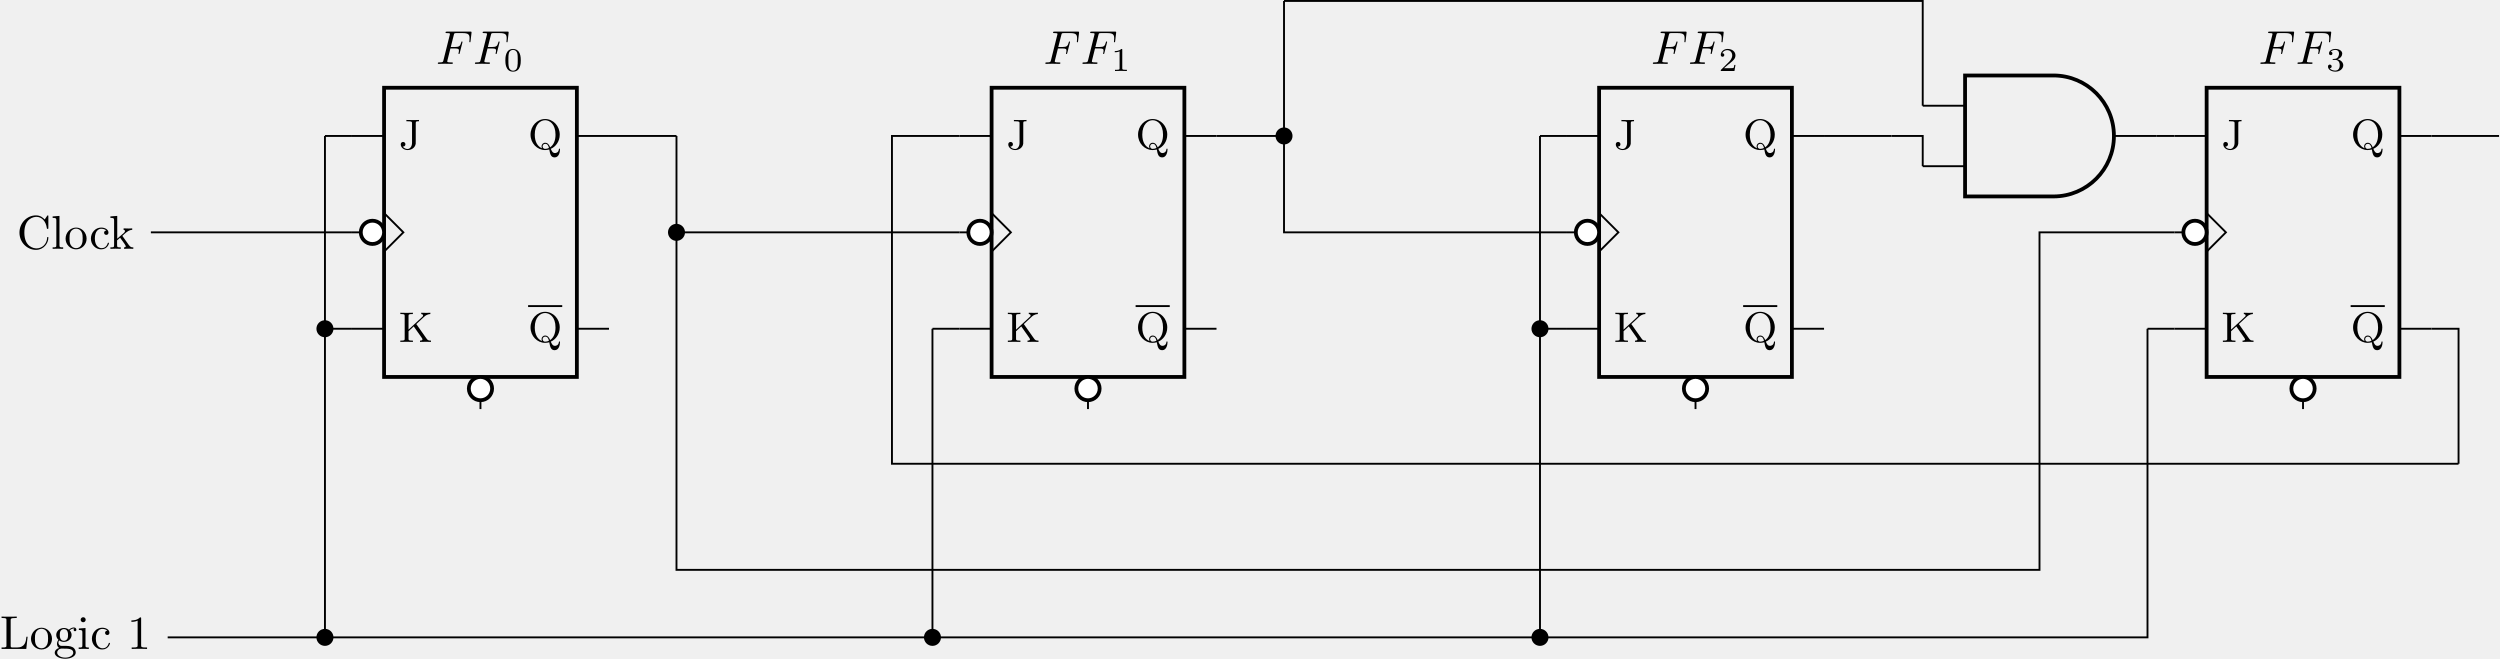
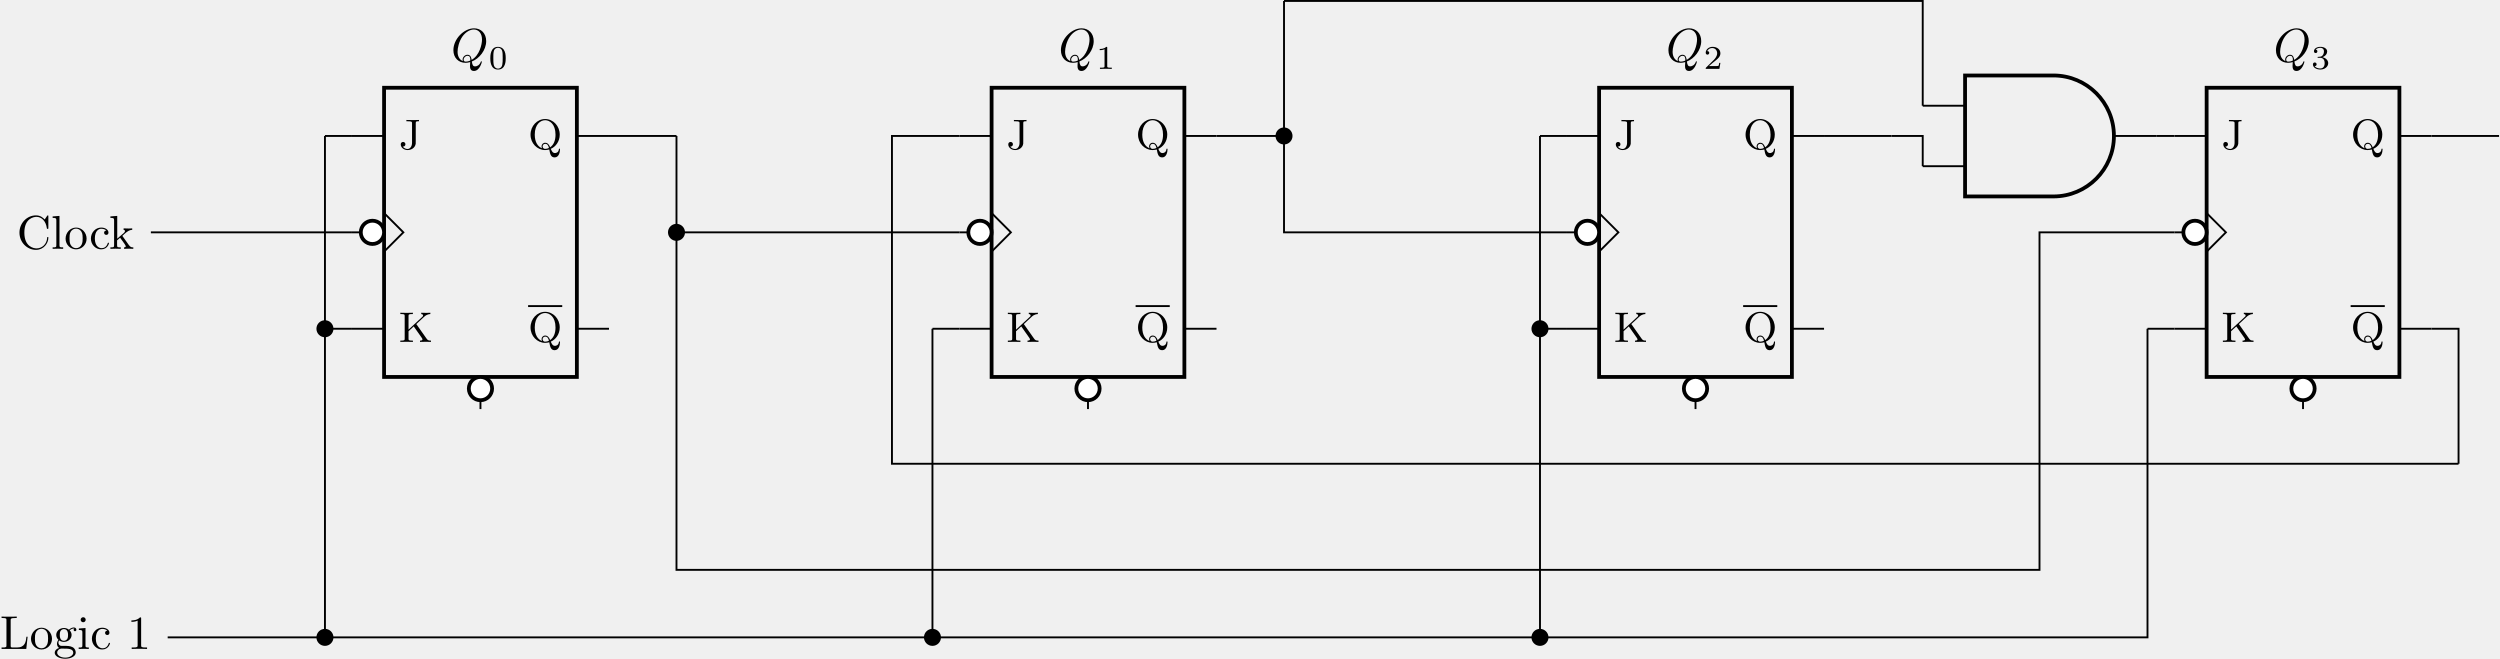
<svg xmlns="http://www.w3.org/2000/svg" xmlns:xlink="http://www.w3.org/1999/xlink" version="1.1" width="524.925pt" height="138.2pt" viewBox="-58.718 -62.039 524.925 138.2">
  <defs>
    <path id="g3-48" d="M3.599-2.225C3.599-2.992 3.508-3.543 3.187-4.031C2.971-4.352 2.538-4.631 1.981-4.631C.363-4.631 .363-2.727 .363-2.225S.363 .139 1.981 .139S3.599-1.723 3.599-2.225ZM1.981-.056C1.66-.056 1.234-.244 1.095-.816C.997-1.227 .997-1.799 .997-2.315C.997-2.824 .997-3.354 1.102-3.738C1.248-4.289 1.695-4.435 1.981-4.435C2.357-4.435 2.72-4.205 2.845-3.801C2.957-3.424 2.964-2.922 2.964-2.315C2.964-1.799 2.964-1.283 2.873-.844C2.734-.209 2.26-.056 1.981-.056Z" />
    <path id="g3-49" d="M2.336-4.435C2.336-4.624 2.322-4.631 2.127-4.631C1.681-4.191 1.046-4.184 .76-4.184V-3.933C.928-3.933 1.388-3.933 1.771-4.129V-.572C1.771-.342 1.771-.251 1.074-.251H.809V0C.934-.007 1.792-.028 2.05-.028C2.267-.028 3.145-.007 3.299 0V-.251H3.034C2.336-.251 2.336-.342 2.336-.572V-4.435Z" />
    <path id="g3-50" d="M3.522-1.269H3.285C3.264-1.116 3.194-.704 3.103-.635C3.048-.593 2.511-.593 2.413-.593H1.13C1.862-1.241 2.106-1.437 2.525-1.764C3.041-2.176 3.522-2.608 3.522-3.271C3.522-4.115 2.783-4.631 1.89-4.631C1.025-4.631 .439-4.024 .439-3.382C.439-3.027 .739-2.992 .809-2.992C.976-2.992 1.179-3.11 1.179-3.361C1.179-3.487 1.13-3.731 .767-3.731C.983-4.226 1.458-4.38 1.785-4.38C2.483-4.38 2.845-3.836 2.845-3.271C2.845-2.664 2.413-2.183 2.19-1.932L.509-.272C.439-.209 .439-.195 .439 0H3.313L3.522-1.269Z" />
    <path id="g3-51" d="M1.904-2.329C2.448-2.329 2.838-1.953 2.838-1.206C2.838-.342 2.336-.084 1.932-.084C1.653-.084 1.039-.16 .746-.572C1.074-.586 1.151-.816 1.151-.962C1.151-1.186 .983-1.346 .767-1.346C.572-1.346 .377-1.227 .377-.941C.377-.286 1.102 .139 1.946 .139C2.915 .139 3.585-.509 3.585-1.206C3.585-1.75 3.138-2.294 2.371-2.455C3.103-2.72 3.368-3.243 3.368-3.668C3.368-4.219 2.734-4.631 1.96-4.631S.593-4.254 .593-3.696C.593-3.459 .746-3.327 .955-3.327C1.172-3.327 1.311-3.487 1.311-3.682C1.311-3.884 1.172-4.031 .955-4.045C1.2-4.352 1.681-4.428 1.939-4.428C2.253-4.428 2.692-4.275 2.692-3.668C2.692-3.375 2.594-3.055 2.413-2.838C2.183-2.573 1.988-2.559 1.639-2.538C1.465-2.525 1.451-2.525 1.416-2.518C1.402-2.518 1.346-2.504 1.346-2.427C1.346-2.329 1.409-2.329 1.527-2.329H1.904Z" />
-     <path id="g1-70" d="M3.019-3.238H3.985C4.732-3.238 4.812-3.078 4.812-2.79C4.812-2.72 4.812-2.6 4.742-2.301C4.722-2.252 4.712-2.212 4.712-2.192C4.712-2.112 4.772-2.072 4.832-2.072C4.932-2.072 4.932-2.102 4.981-2.281L5.529-4.443C5.559-4.553 5.559-4.573 5.559-4.603C5.559-4.623 5.539-4.712 5.44-4.712S5.33-4.663 5.29-4.503C5.081-3.726 4.852-3.547 4.005-3.547H3.098L3.736-6.077C3.826-6.426 3.836-6.466 4.274-6.466H5.589C6.814-6.466 7.044-6.137 7.044-5.37C7.044-5.141 7.044-5.101 7.014-4.832C6.994-4.702 6.994-4.682 6.994-4.653C6.994-4.603 7.024-4.533 7.113-4.533C7.223-4.533 7.233-4.593 7.253-4.782L7.452-6.506C7.482-6.775 7.432-6.775 7.183-6.775H2.301C2.102-6.775 2.002-6.775 2.002-6.575C2.002-6.466 2.092-6.466 2.281-6.466C2.65-6.466 2.929-6.466 2.929-6.286C2.929-6.247 2.929-6.227 2.879-6.047L1.564-.777C1.465-.389 1.445-.309 .658-.309C.488-.309 .379-.309 .379-.12C.379 0 .498 0 .528 0C.817 0 1.554-.03 1.843-.03C2.172-.03 2.999 0 3.328 0C3.417 0 3.537 0 3.537-.189C3.537-.269 3.477-.289 3.477-.299C3.447-.309 3.427-.309 3.198-.309C2.979-.309 2.929-.309 2.68-.329C2.391-.359 2.361-.399 2.361-.528C2.361-.548 2.361-.608 2.401-.757L3.019-3.238Z" />
+     <path id="g1-81" d="M4.364-.06C5.908-.648 7.372-2.421 7.372-4.344C7.372-5.948 6.316-7.024 4.832-7.024C2.68-7.024 .488-4.762 .488-2.441C.488-.787 1.604 .219 3.039 .219C3.288 .219 3.626 .179 4.015 .07C3.975 .687 3.975 .707 3.975 .837C3.975 1.156 3.975 1.933 4.802 1.933C5.988 1.933 6.466 .11 6.466 0C6.466-.07 6.396-.1 6.356-.1C6.276-.1 6.257-.05 6.237 .01C5.998 .717 5.42 .966 5.071 .966C4.613 .966 4.463 .697 4.364-.06ZM2.481-.139C1.704-.448 1.365-1.225 1.365-2.122C1.365-2.809 1.624-4.224 2.381-5.3C3.108-6.316 4.045-6.775 4.772-6.775C5.768-6.775 6.496-5.998 6.496-4.663C6.496-3.666 5.988-1.335 4.314-.399C4.264-.747 4.164-1.474 3.437-1.474C2.909-1.474 2.421-.976 2.421-.458C2.421-.259 2.481-.149 2.481-.139ZM3.098-.03C2.959-.03 2.64-.03 2.64-.458C2.64-.857 3.019-1.255 3.437-1.255S4.045-1.016 4.045-.408C4.045-.259 4.035-.249 3.935-.209C3.676-.1 3.377-.03 3.098-.03Z" />
    <path id="g0-74" d="M3.578-5.478C3.578-5.846 3.712-5.846 4.259-5.846V-6.124C3.667-6.097 3.56-6.097 3.075-6.097C2.717-6.097 1.928-6.097 1.614-6.124V-5.846H1.919C2.771-5.846 2.798-5.738 2.798-5.407V-1.327C2.798-.502 2.331-.027 1.865-.027C1.506-.027 1.076-.197 .852-.538C1.201-.502 1.408-.744 1.408-1.022C1.408-1.291 1.21-1.506 .924-1.506C.646-1.506 .43-1.318 .43-1.004C.43-.35 1.058 .197 1.883 .197C2.645 .197 3.443-.269 3.569-1.13C3.578-1.201 3.578-1.596 3.578-1.829V-5.478Z" />
    <path id="g0-75" d="M5.371-5.299C5.936-5.828 6.492-5.837 6.644-5.846V-6.124C6.384-6.097 5.936-6.097 5.846-6.097C5.469-6.097 5.138-6.106 4.734-6.124V-5.846C4.985-5.837 5.12-5.721 5.12-5.55C5.12-5.478 5.093-5.407 5.048-5.344L2.062-2.582V-5.416C2.062-5.747 2.08-5.846 2.771-5.846H2.977V-6.124C2.573-6.097 2.071-6.097 1.659-6.097S.744-6.097 .341-6.124V-5.846H.547C1.237-5.846 1.255-5.747 1.255-5.416V-.708C1.255-.377 1.237-.278 .547-.278H.341V0C.744-.027 1.246-.027 1.659-.027S2.573-.027 2.977 0V-.278H2.771C2.08-.278 2.062-.377 2.062-.708V-2.242L3.156-3.255L4.833-.87C4.905-.771 4.985-.637 4.985-.538C4.985-.278 4.636-.278 4.474-.278V0C4.869-.027 5.317-.027 5.721-.027C5.954-.027 6.312-.027 6.77 0V-.278C6.205-.278 6.079-.359 5.792-.771L3.694-3.748L5.371-5.299Z" />
    <path id="g0-81" d="M4.77-.063C5.73-.457 6.644-1.56 6.644-3.04C6.644-4.869 5.254-6.321 3.578-6.321S.511-4.86 .511-3.04S1.91 .197 3.578 .197C3.891 .197 4.232 .134 4.447 .072C4.609 .959 4.743 1.739 5.577 1.739C6.51 1.739 6.698 .538 6.698 .081C6.698 0 6.698-.108 6.581-.108C6.519-.108 6.483-.054 6.474-.009C6.402 .771 5.792 .825 5.649 .825C5.165 .825 4.976 .439 4.77-.063ZM2.932-.179C2.062-.511 1.399-1.435 1.399-3.04C1.399-5.263 2.645-6.07 3.578-6.07S5.756-5.272 5.756-3.04C5.756-1.856 5.398-.906 4.627-.386C4.447-.834 4.169-1.336 3.587-1.336C3.147-1.336 2.824-.986 2.824-.574C2.824-.359 2.923-.188 2.932-.179ZM4.376-.242C4.116-.108 3.811-.054 3.578-.054C3.138-.054 3.049-.43 3.049-.574C3.049-.843 3.246-1.112 3.596-1.112C4.071-1.112 4.259-.735 4.376-.242Z" />
    <path id="g2-49" d="M2.929-6.376C2.929-6.615 2.929-6.635 2.7-6.635C2.082-5.998 1.205-5.998 .887-5.998V-5.689C1.086-5.689 1.674-5.689 2.192-5.948V-.787C2.192-.428 2.162-.309 1.265-.309H.946V0C1.295-.03 2.162-.03 2.56-.03S3.826-.03 4.174 0V-.309H3.856C2.959-.309 2.929-.418 2.929-.787V-6.376Z" />
    <path id="g2-67" d="M.558-3.407C.558-1.345 2.172 .219 4.025 .219C5.649 .219 6.625-1.166 6.625-2.321C6.625-2.421 6.625-2.491 6.496-2.491C6.386-2.491 6.386-2.431 6.376-2.331C6.296-.907 5.23-.09 4.144-.09C3.537-.09 1.584-.428 1.584-3.397C1.584-6.376 3.527-6.715 4.134-6.715C5.22-6.715 6.107-5.808 6.306-4.354C6.326-4.214 6.326-4.184 6.466-4.184C6.625-4.184 6.625-4.214 6.625-4.423V-6.785C6.625-6.954 6.625-7.024 6.516-7.024C6.476-7.024 6.436-7.024 6.356-6.904L5.858-6.167C5.489-6.526 4.981-7.024 4.025-7.024C2.162-7.024 .558-5.44 .558-3.407Z" />
    <path id="g2-76" d="M5.798-2.57H5.549C5.44-1.554 5.3-.309 3.547-.309H2.73C2.262-.309 2.242-.379 2.242-.707V-6.017C2.242-6.356 2.242-6.496 3.188-6.496H3.517V-6.804C3.158-6.775 2.252-6.775 1.843-6.775C1.455-6.775 .677-6.775 .329-6.804V-6.496H.568C1.335-6.496 1.355-6.386 1.355-6.027V-.777C1.355-.418 1.335-.309 .568-.309H.329V0H5.519L5.798-2.57Z" />
    <path id="g2-99" d="M1.166-2.172C1.166-3.796 1.983-4.214 2.511-4.214C2.6-4.214 3.228-4.204 3.577-3.846C3.168-3.816 3.108-3.517 3.108-3.387C3.108-3.128 3.288-2.929 3.567-2.929C3.826-2.929 4.025-3.098 4.025-3.397C4.025-4.075 3.268-4.463 2.501-4.463C1.255-4.463 .339-3.387 .339-2.152C.339-.877 1.325 .11 2.481 .11C3.816 .11 4.134-1.086 4.134-1.186S4.035-1.285 4.005-1.285C3.915-1.285 3.895-1.245 3.875-1.186C3.587-.259 2.939-.139 2.57-.139C2.042-.139 1.166-.568 1.166-2.172Z" />
    <path id="g2-103" d="M2.212-1.714C1.345-1.714 1.345-2.71 1.345-2.939C1.345-3.208 1.355-3.527 1.504-3.776C1.584-3.895 1.813-4.174 2.212-4.174C3.078-4.174 3.078-3.178 3.078-2.949C3.078-2.68 3.068-2.361 2.919-2.112C2.839-1.993 2.61-1.714 2.212-1.714ZM1.056-1.325C1.056-1.365 1.056-1.594 1.225-1.793C1.614-1.514 2.022-1.484 2.212-1.484C3.138-1.484 3.826-2.172 3.826-2.939C3.826-3.308 3.666-3.676 3.417-3.905C3.776-4.244 4.134-4.294 4.314-4.294C4.334-4.294 4.384-4.294 4.413-4.284C4.304-4.244 4.254-4.134 4.254-4.015C4.254-3.846 4.384-3.726 4.543-3.726C4.643-3.726 4.832-3.796 4.832-4.025C4.832-4.194 4.712-4.513 4.324-4.513C4.125-4.513 3.686-4.453 3.268-4.045C2.849-4.374 2.431-4.403 2.212-4.403C1.285-4.403 .598-3.716 .598-2.949C.598-2.511 .817-2.132 1.066-1.923C.936-1.773 .757-1.445 .757-1.096C.757-.787 .887-.408 1.196-.209C.598-.04 .279 .389 .279 .787C.279 1.504 1.265 2.052 2.481 2.052C3.656 2.052 4.692 1.544 4.692 .767C4.692 .418 4.553-.09 4.045-.369C3.517-.648 2.939-.648 2.331-.648C2.082-.648 1.654-.648 1.584-.658C1.265-.697 1.056-1.006 1.056-1.325ZM2.491 1.823C1.484 1.823 .797 1.315 .797 .787C.797 .329 1.176-.04 1.614-.07H2.202C3.059-.07 4.174-.07 4.174 .787C4.174 1.325 3.467 1.823 2.491 1.823Z" />
    <path id="g2-105" d="M1.763-4.403L.369-4.294V-3.985C1.016-3.985 1.106-3.925 1.106-3.437V-.757C1.106-.309 .996-.309 .329-.309V0C.648-.01 1.186-.03 1.425-.03C1.773-.03 2.122-.01 2.461 0V-.309C1.803-.309 1.763-.359 1.763-.747V-4.403ZM1.803-6.137C1.803-6.456 1.554-6.665 1.275-6.665C.966-6.665 .747-6.396 .747-6.137C.747-5.868 .966-5.609 1.275-5.609C1.554-5.609 1.803-5.818 1.803-6.137Z" />
    <path id="g2-107" d="M1.056-.757C1.056-.309 .946-.309 .279-.309V0C.608-.01 1.076-.03 1.365-.03C1.664-.03 2.062-.02 2.461 0V-.309C1.793-.309 1.684-.309 1.684-.757V-1.783L2.321-2.331C3.088-1.275 3.507-.717 3.507-.538C3.507-.349 3.337-.309 3.148-.309V0C3.427-.01 4.015-.03 4.224-.03C4.513-.03 4.802-.02 5.091 0V-.309C4.722-.309 4.503-.309 4.125-.837L2.859-2.62C2.849-2.64 2.8-2.7 2.8-2.73C2.8-2.77 3.507-3.367 3.606-3.447C4.234-3.955 4.653-3.975 4.862-3.985V-4.294C4.573-4.264 4.443-4.264 4.164-4.264C3.806-4.264 3.188-4.284 3.049-4.294V-3.985C3.238-3.975 3.337-3.866 3.337-3.736C3.337-3.537 3.198-3.417 3.118-3.347L1.714-2.132V-6.914L.279-6.804V-6.496C.976-6.496 1.056-6.426 1.056-5.938V-.757Z" />
    <path id="g2-108" d="M1.763-6.914L.329-6.804V-6.496C1.026-6.496 1.106-6.426 1.106-5.938V-.757C1.106-.309 .996-.309 .329-.309V0C.658-.01 1.186-.03 1.435-.03S2.172-.01 2.54 0V-.309C1.873-.309 1.763-.309 1.763-.757V-6.914Z" />
    <path id="g2-111" d="M4.692-2.132C4.692-3.407 3.696-4.463 2.491-4.463C1.245-4.463 .279-3.377 .279-2.132C.279-.847 1.315 .11 2.481 .11C3.686 .11 4.692-.867 4.692-2.132ZM2.491-.139C2.062-.139 1.624-.349 1.355-.807C1.106-1.245 1.106-1.853 1.106-2.212C1.106-2.6 1.106-3.138 1.345-3.577C1.614-4.035 2.082-4.244 2.481-4.244C2.919-4.244 3.347-4.025 3.606-3.597S3.866-2.59 3.866-2.212C3.866-1.853 3.866-1.315 3.646-.877C3.427-.428 2.989-.139 2.491-.139Z" />
  </defs>
  <g id="page1">
    <g transform="matrix(1 0 0 1 -97.3555 3.45927)">
      <use x="42.166" y="-13.252" xlink:href="#g2-67" />
      <use x="49.361" y="-13.252" xlink:href="#g2-108" />
      <use x="52.129" y="-13.252" xlink:href="#g2-111" />
      <use x="57.387" y="-13.252" xlink:href="#g2-99" />
      <use x="61.538" y="-13.252" xlink:href="#g2-107" />
    </g>
    <g transform="matrix(1 0 0 1 -100.884 87.4758)">
      <use x="42.166" y="-13.252" xlink:href="#g2-76" />
      <use x="48.393" y="-13.252" xlink:href="#g2-111" />
      <use x="53.374" y="-13.252" xlink:href="#g2-103" />
      <use x="58.355" y="-13.252" xlink:href="#g2-105" />
      <use x="61.123" y="-13.252" xlink:href="#g2-99" />
      <use x="68.871" y="-13.252" xlink:href="#g2-49" />
    </g>
    <path d="M21.926 17.109H62.406V-43.613H21.926Z" stroke="#000" fill="none" stroke-width=".797" stroke-miterlimit="10" />
    <g transform="matrix(1 0 0 1 -20.2396 23.00453)">
      <use x="45.238" y="-13.252" xlink:href="#g0-75" />
    </g>
    <rect x="45.238" y="-20.973" height=".398" width="7.168" transform="matrix(1 0 0 1 6.9283 23.00453)" />
    <g transform="matrix(1 0 0 1 6.9283 23.00453)">
      <use x="45.238" y="-13.252" xlink:href="#g0-81" />
    </g>
    <path d="M21.926-17.301L25.973-13.254L21.926-9.203" stroke="#000" fill="none" stroke-width=".399" stroke-miterlimit="10" />
    <g transform="matrix(1 0 0 1 -20.2396 -17.4752)">
      <use x="45.238" y="-13.252" xlink:href="#g0-74" />
    </g>
    <g transform="matrix(1 0 0 1 6.9283 -17.4752)">
      <use x="45.238" y="-13.252" xlink:href="#g0-81" />
    </g>
    <path d="M21.926 6.988H15.18" stroke="#000" fill="none" stroke-width=".399" stroke-miterlimit="10" />
    <path d="M62.406 6.988H69.152" stroke="#000" fill="none" stroke-width=".399" stroke-miterlimit="10" />
    <path d="M21.926-13.254H15.18" stroke="#000" fill="none" stroke-width=".399" stroke-miterlimit="10" />
    <path d="M21.926-33.492H15.18" stroke="#000" fill="none" stroke-width=".399" stroke-miterlimit="10" />
    <path d="M62.406-33.492H69.152" stroke="#000" fill="none" stroke-width=".399" stroke-miterlimit="10" />
    <path d="M42.164 17.109V23.855" stroke="#000" fill="none" stroke-width=".399" stroke-miterlimit="10" />
    <path d="M21.926-13.254C21.926-14.602 20.832-15.695 19.48-15.695C18.133-15.695 17.035-14.602 17.035-13.254C17.035-11.902 18.133-10.809 19.48-10.809C20.832-10.809 21.926-11.902 21.926-13.254Z" fill="#fff" />
    <path d="M21.926-13.254C21.926-14.602 20.832-15.695 19.48-15.695C18.133-15.695 17.035-14.602 17.035-13.254C17.035-11.902 18.133-10.809 19.48-10.809C20.832-10.809 21.926-11.902 21.926-13.254Z" stroke="#000" fill="none" stroke-width=".797" stroke-miterlimit="10" />
    <path d="M44.609 19.551C44.609 18.203 43.516 17.109 42.164 17.109C40.816 17.109 39.723 18.203 39.723 19.551C39.723 20.902 40.816 21.996 42.164 21.996C43.516 21.996 44.609 20.902 44.609 19.551Z" fill="#fff" />
    <path d="M44.609 19.551C44.609 18.203 43.516 17.109 42.164 17.109C40.816 17.109 39.723 18.203 39.723 19.551C39.723 20.902 40.816 21.996 42.164 21.996C43.516 21.996 44.609 20.902 44.609 19.551Z" stroke="#000" fill="none" stroke-width=".797" stroke-miterlimit="10" />
-     <g transform="matrix(1 0 0 1 -9.3332 -35.374)">
-       <use x="42.166" y="-13.252" xlink:href="#g1-70" />
-       <use x="49.956" y="-13.252" xlink:href="#g1-70" />
-       <use x="56.363" y="-11.758" xlink:href="#g3-48" />
+     <g transform="matrix(1 0 0 1 -6.1728 -35.8168)">
+       <use x="42.166" y="-13.252" xlink:href="#g1-81" />
+       <use x="50.042" y="-11.758" xlink:href="#g3-48" />
    </g>
    <path d="M69.152-33.492H83.324" stroke="#000" fill="none" stroke-width=".399" stroke-miterlimit="10" />
    <path d="M15.18 6.988H9.512" stroke="#000" fill="none" stroke-width=".399" stroke-miterlimit="10" />
    <path d="M9.512 6.988V71.789" stroke="#000" fill="none" stroke-width=".399" stroke-miterlimit="10" />
    <path d="M11.098 71.789C11.098 70.91 10.387 70.203 9.512 70.203C8.633 70.203 7.922 70.91 7.922 71.789C7.922 72.664 8.633 73.375 9.512 73.375C10.387 73.375 11.098 72.664 11.098 71.789Z" />
    <path d="M11.098 71.789C11.098 70.91 10.387 70.203 9.512 70.203C8.633 70.203 7.922 70.91 7.922 71.789C7.922 72.664 8.633 73.375 9.512 73.375C10.387 73.375 11.098 72.664 11.098 71.789Z" stroke="#000" fill="none" stroke-width=".399" stroke-miterlimit="10" />
    <path d="M149.488 17.109H189.965V-43.613H149.488Z" stroke="#000" fill="none" stroke-width=".797" stroke-miterlimit="10" />
    <g transform="matrix(1 0 0 1 107.3211 23.00453)">
      <use x="45.238" y="-13.252" xlink:href="#g0-75" />
    </g>
    <rect x="45.238" y="-20.973" height=".398" width="7.168" transform="matrix(1 0 0 1 134.4891 23.00453)" />
    <g transform="matrix(1 0 0 1 134.4891 23.00453)">
      <use x="45.238" y="-13.252" xlink:href="#g0-81" />
    </g>
    <path d="M149.488-17.301L153.535-13.254L149.488-9.203" stroke="#000" fill="none" stroke-width=".399" stroke-miterlimit="10" />
    <g transform="matrix(1 0 0 1 107.3211 -17.4752)">
      <use x="45.238" y="-13.252" xlink:href="#g0-74" />
    </g>
    <g transform="matrix(1 0 0 1 134.4891 -17.4752)">
      <use x="45.238" y="-13.252" xlink:href="#g0-81" />
    </g>
    <path d="M149.488 6.988H142.742" stroke="#000" fill="none" stroke-width=".399" stroke-miterlimit="10" />
    <path d="M189.965 6.988H196.711" stroke="#000" fill="none" stroke-width=".399" stroke-miterlimit="10" />
    <path d="M149.488-13.254H142.742" stroke="#000" fill="none" stroke-width=".399" stroke-miterlimit="10" />
    <path d="M149.488-33.492H142.742" stroke="#000" fill="none" stroke-width=".399" stroke-miterlimit="10" />
    <path d="M189.965-33.492H196.711" stroke="#000" fill="none" stroke-width=".399" stroke-miterlimit="10" />
    <path d="M169.727 17.109V23.855" stroke="#000" fill="none" stroke-width=".399" stroke-miterlimit="10" />
    <path d="M149.488-13.254C149.488-14.602 148.391-15.695 147.043-15.695C145.692-15.695 144.598-14.602 144.598-13.254C144.598-11.902 145.692-10.809 147.043-10.809C148.391-10.809 149.488-11.902 149.488-13.254Z" fill="#fff" />
    <path d="M149.488-13.254C149.488-14.602 148.391-15.695 147.043-15.695C145.692-15.695 144.598-14.602 144.598-13.254C144.598-11.902 145.692-10.809 147.043-10.809C148.391-10.809 149.488-11.902 149.488-13.254Z" stroke="#000" fill="none" stroke-width=".797" stroke-miterlimit="10" />
    <path d="M172.172 19.551C172.172 18.203 171.078 17.109 169.727 17.109C168.375 17.109 167.281 18.203 167.281 19.551C167.281 20.902 168.375 21.996 169.727 21.996C171.078 21.996 172.172 20.902 172.172 19.551Z" fill="#fff" />
    <path d="M172.172 19.551C172.172 18.203 171.078 17.109 169.727 17.109C168.375 17.109 167.281 18.203 167.281 19.551C167.281 20.902 168.375 21.996 169.727 21.996C171.078 21.996 172.172 20.902 172.172 19.551Z" stroke="#000" fill="none" stroke-width=".797" stroke-miterlimit="10" />
-     <g transform="matrix(1 0 0 1 118.2271 -35.374)">
-       <use x="42.166" y="-13.252" xlink:href="#g1-70" />
-       <use x="49.956" y="-13.252" xlink:href="#g1-70" />
-       <use x="56.363" y="-11.758" xlink:href="#g3-49" />
+     <g transform="matrix(1 0 0 1 121.3881 -35.8168)">
+       <use x="42.166" y="-13.252" xlink:href="#g1-81" />
+       <use x="50.042" y="-11.758" xlink:href="#g3-49" />
    </g>
    <path d="M196.711-33.492H210.887" stroke="#000" fill="none" stroke-width=".399" stroke-miterlimit="10" />
    <path d="M142.742 6.988H137.07" stroke="#000" fill="none" stroke-width=".399" stroke-miterlimit="10" />
    <path d="M137.07 6.988V71.789" stroke="#000" fill="none" stroke-width=".399" stroke-miterlimit="10" />
    <path d="M138.66 71.789C138.66 70.91 137.949 70.203 137.07 70.203C136.195 70.203 135.484 70.91 135.484 71.789C135.484 72.664 136.195 73.375 137.07 73.375C137.949 73.375 138.66 72.664 138.66 71.789Z" />
    <path d="M138.66 71.789C138.66 70.91 137.949 70.203 137.07 70.203C136.195 70.203 135.484 70.91 135.484 71.789C135.484 72.664 136.195 73.375 137.07 73.375C137.949 73.375 138.66 72.664 138.66 71.789Z" stroke="#000" fill="none" stroke-width=".399" stroke-miterlimit="10" />
    <path d="M277.047 17.109H317.527V-43.613H277.047Z" stroke="#000" fill="none" stroke-width=".797" stroke-miterlimit="10" />
    <g transform="matrix(1 0 0 1 234.8821 23.00453)">
      <use x="45.238" y="-13.252" xlink:href="#g0-75" />
    </g>
    <rect x="45.238" y="-20.973" height=".398" width="7.168" transform="matrix(1 0 0 1 262.0501 23.00453)" />
    <g transform="matrix(1 0 0 1 262.0501 23.00453)">
      <use x="45.238" y="-13.252" xlink:href="#g0-81" />
    </g>
    <path d="M277.047-17.301L281.094-13.254L277.047-9.203" stroke="#000" fill="none" stroke-width=".399" stroke-miterlimit="10" />
    <g transform="matrix(1 0 0 1 234.8821 -17.4752)">
      <use x="45.238" y="-13.252" xlink:href="#g0-74" />
    </g>
    <g transform="matrix(1 0 0 1 262.0501 -17.4752)">
      <use x="45.238" y="-13.252" xlink:href="#g0-81" />
    </g>
    <path d="M277.047 6.988H270.301" stroke="#000" fill="none" stroke-width=".399" stroke-miterlimit="10" />
    <path d="M317.527 6.988H324.274" stroke="#000" fill="none" stroke-width=".399" stroke-miterlimit="10" />
    <path d="M277.047-13.254H270.301" stroke="#000" fill="none" stroke-width=".399" stroke-miterlimit="10" />
    <path d="M277.047-33.492H270.301" stroke="#000" fill="none" stroke-width=".399" stroke-miterlimit="10" />
    <path d="M317.527-33.492H324.274" stroke="#000" fill="none" stroke-width=".399" stroke-miterlimit="10" />
    <path d="M297.289 17.109V23.855" stroke="#000" fill="none" stroke-width=".399" stroke-miterlimit="10" />
    <path d="M277.047-13.254C277.047-14.602 275.953-15.695 274.602-15.695C273.254-15.695 272.156-14.602 272.156-13.254C272.156-11.902 273.254-10.809 274.602-10.809C275.953-10.809 277.047-11.902 277.047-13.254Z" fill="#fff" />
    <path d="M277.047-13.254C277.047-14.602 275.953-15.695 274.602-15.695C273.254-15.695 272.156-14.602 272.156-13.254C272.156-11.902 273.254-10.809 274.602-10.809C275.953-10.809 277.047-11.902 277.047-13.254Z" stroke="#000" fill="none" stroke-width=".797" stroke-miterlimit="10" />
    <path d="M299.731 19.551C299.731 18.203 298.637 17.109 297.289 17.109C295.938 17.109 294.844 18.203 294.844 19.551C294.844 20.902 295.938 21.996 297.289 21.996C298.637 21.996 299.731 20.902 299.731 19.551Z" fill="#fff" />
    <path d="M299.731 19.551C299.731 18.203 298.637 17.109 297.289 17.109C295.938 17.109 294.844 18.203 294.844 19.551C294.844 20.902 295.938 21.996 297.289 21.996C298.637 21.996 299.731 20.902 299.731 19.551Z" stroke="#000" fill="none" stroke-width=".797" stroke-miterlimit="10" />
-     <g transform="matrix(1 0 0 1 245.7881 -35.374)">
-       <use x="42.166" y="-13.252" xlink:href="#g1-70" />
-       <use x="49.956" y="-13.252" xlink:href="#g1-70" />
-       <use x="56.363" y="-11.758" xlink:href="#g3-50" />
+     <g transform="matrix(1 0 0 1 248.9481 -35.8168)">
+       <use x="42.166" y="-13.252" xlink:href="#g1-81" />
+       <use x="50.042" y="-11.758" xlink:href="#g3-50" />
    </g>
    <path d="M324.274-33.492H338.445" stroke="#000" fill="none" stroke-width=".399" stroke-miterlimit="10" />
    <path d="M270.301 6.988H264.633" stroke="#000" fill="none" stroke-width=".399" stroke-miterlimit="10" />
    <path d="M264.633 6.988V71.789" stroke="#000" fill="none" stroke-width=".399" stroke-miterlimit="10" />
    <path d="M266.219 71.789C266.219 70.91 265.508 70.203 264.633 70.203C263.754 70.203 263.043 70.91 263.043 71.789C263.043 72.664 263.754 73.375 264.633 73.375C265.508 73.375 266.219 72.664 266.219 71.789Z" />
    <path d="M266.219 71.789C266.219 70.91 265.508 70.203 264.633 70.203C263.754 70.203 263.043 70.91 263.043 71.789C263.043 72.664 263.754 73.375 264.633 73.375C265.508 73.375 266.219 72.664 266.219 71.789Z" stroke="#000" fill="none" stroke-width=".399" stroke-miterlimit="10" />
    <path d="M404.609 17.109H445.086V-43.613H404.609Z" stroke="#000" fill="none" stroke-width=".797" stroke-miterlimit="10" />
    <g transform="matrix(1 0 0 1 362.4421 23.00453)">
      <use x="45.238" y="-13.252" xlink:href="#g0-75" />
    </g>
    <rect x="45.238" y="-20.973" height=".398" width="7.168" transform="matrix(1 0 0 1 389.6101 23.00453)" />
    <g transform="matrix(1 0 0 1 389.6101 23.00453)">
      <use x="45.238" y="-13.252" xlink:href="#g0-81" />
    </g>
    <path d="M404.609-17.301L408.656-13.254L404.609-9.203" stroke="#000" fill="none" stroke-width=".399" stroke-miterlimit="10" />
    <g transform="matrix(1 0 0 1 362.4421 -17.4752)">
      <use x="45.238" y="-13.252" xlink:href="#g0-74" />
    </g>
    <g transform="matrix(1 0 0 1 389.6101 -17.4752)">
      <use x="45.238" y="-13.252" xlink:href="#g0-81" />
    </g>
    <path d="M404.609 6.988H397.863" stroke="#000" fill="none" stroke-width=".399" stroke-miterlimit="10" />
    <path d="M445.086 6.988H451.832" stroke="#000" fill="none" stroke-width=".399" stroke-miterlimit="10" />
    <path d="M404.609-13.254H397.863" stroke="#000" fill="none" stroke-width=".399" stroke-miterlimit="10" />
    <path d="M404.609-33.492H397.863" stroke="#000" fill="none" stroke-width=".399" stroke-miterlimit="10" />
    <path d="M445.086-33.492H451.832" stroke="#000" fill="none" stroke-width=".399" stroke-miterlimit="10" />
    <path d="M424.848 17.109V23.855" stroke="#000" fill="none" stroke-width=".399" stroke-miterlimit="10" />
    <path d="M404.609-13.254C404.609-14.602 403.516-15.695 402.164-15.695C400.813-15.695 399.719-14.602 399.719-13.254C399.719-11.902 400.813-10.809 402.164-10.809C403.516-10.809 404.609-11.902 404.609-13.254Z" fill="#fff" />
    <path d="M404.609-13.254C404.609-14.602 403.516-15.695 402.164-15.695C400.813-15.695 399.719-14.602 399.719-13.254C399.719-11.902 400.813-10.809 402.164-10.809C403.516-10.809 404.609-11.902 404.609-13.254Z" stroke="#000" fill="none" stroke-width=".797" stroke-miterlimit="10" />
    <path d="M427.293 19.551C427.293 18.203 426.199 17.109 424.848 17.109C423.496 17.109 422.402 18.203 422.402 19.551C422.402 20.902 423.496 21.996 424.848 21.996C426.199 21.996 427.293 20.902 427.293 19.551Z" fill="#fff" />
    <path d="M427.293 19.551C427.293 18.203 426.199 17.109 424.848 17.109C423.496 17.109 422.402 18.203 422.402 19.551C422.402 20.902 423.496 21.996 424.848 21.996C426.199 21.996 427.293 20.902 427.293 19.551Z" stroke="#000" fill="none" stroke-width=".797" stroke-miterlimit="10" />
-     <g transform="matrix(1 0 0 1 373.3491 -35.374)">
-       <use x="42.166" y="-13.252" xlink:href="#g1-70" />
-       <use x="49.956" y="-13.252" xlink:href="#g1-70" />
-       <use x="56.363" y="-11.758" xlink:href="#g3-51" />
+     <g transform="matrix(1 0 0 1 376.5091 -35.8168)">
+       <use x="42.166" y="-13.252" xlink:href="#g1-81" />
+       <use x="50.042" y="-11.758" xlink:href="#g3-51" />
    </g>
    <path d="M451.832-33.492H466.008" stroke="#000" fill="none" stroke-width=".399" stroke-miterlimit="10" />
    <path d="M397.863 6.988H392.192" stroke="#000" fill="none" stroke-width=".399" stroke-miterlimit="10" />
    <path d="M-23.512 71.789H392.192V6.988" stroke="#000" fill="none" stroke-width=".399" stroke-miterlimit="10" />
    <path d="M-27.039-13.254H15.18" stroke="#000" fill="none" stroke-width=".399" stroke-miterlimit="10" />
    <path d="M83.324-33.492V-13.254H142.742" stroke="#000" fill="none" stroke-width=".399" stroke-miterlimit="10" />
    <path d="M210.887-33.492V-13.254H270.301" stroke="#000" fill="none" stroke-width=".399" stroke-miterlimit="10" />
    <path d="M397.863-13.254H369.516V57.613H83.324V-13.254" stroke="#000" fill="none" stroke-width=".399" stroke-miterlimit="10" />
    <path d="M84.914-13.254C84.914-14.129 84.203-14.84 83.324-14.84C82.449-14.84 81.738-14.129 81.738-13.254C81.738-12.375 82.449-11.664 83.324-11.664C84.203-11.664 84.914-12.375 84.914-13.254Z" />
    <path d="M84.914-13.254C84.914-14.129 84.203-14.84 83.324-14.84C82.449-14.84 81.738-14.129 81.738-13.254C81.738-12.375 82.449-11.664 83.324-11.664C84.203-11.664 84.914-12.375 84.914-13.254Z" stroke="#000" fill="none" stroke-width=".399" stroke-miterlimit="10" />
    <path d="M15.18-33.492H9.512" stroke="#000" fill="none" stroke-width=".399" stroke-miterlimit="10" />
    <path d="M9.512-33.492V6.988" stroke="#000" fill="none" stroke-width=".399" stroke-miterlimit="10" />
    <path d="M11.098 6.988C11.098 6.109 10.387 5.402 9.512 5.402C8.633 5.402 7.922 6.109 7.922 6.988C7.922 7.863 8.633 8.574 9.512 8.574C10.387 8.574 11.098 7.863 11.098 6.988Z" />
    <path d="M11.098 6.988C11.098 6.109 10.387 5.402 9.512 5.402C8.633 5.402 7.922 6.109 7.922 6.988C7.922 7.863 8.633 8.574 9.512 8.574C10.387 8.574 11.098 7.863 11.098 6.988Z" stroke="#000" fill="none" stroke-width=".399" stroke-miterlimit="10" />
    <path d="M451.832 6.988H457.504V35.336" stroke="#000" fill="none" stroke-width=".399" stroke-miterlimit="10" />
    <path d="M457.504 35.336H128.566V-33.492H142.742" stroke="#000" fill="none" stroke-width=".399" stroke-miterlimit="10" />
    <path d="M270.301-33.492H264.633" stroke="#000" fill="none" stroke-width=".399" stroke-miterlimit="10" />
    <path d="M264.633-33.492V6.988" stroke="#000" fill="none" stroke-width=".399" stroke-miterlimit="10" />
    <path d="M266.219 6.988C266.219 6.109 265.508 5.402 264.633 5.402C263.754 5.402 263.043 6.109 263.043 6.988C263.043 7.863 263.754 8.574 264.633 8.574C265.508 8.574 266.219 7.863 266.219 6.988Z" />
    <path d="M266.219 6.988C266.219 6.109 265.508 5.402 264.633 5.402C263.754 5.402 263.043 6.109 263.043 6.988C263.043 7.863 263.754 8.574 264.633 8.574C265.508 8.574 266.219 7.863 266.219 6.988Z" stroke="#000" fill="none" stroke-width=".399" stroke-miterlimit="10" />
    <path d="M353.887-39.84H344.996M353.887-27.141H344.996" stroke="#000" fill="none" stroke-width=".399" stroke-miterlimit="10" />
    <path d="M353.887-46.191H372.445C379.461-46.191 385.145-40.504 385.145-33.492C385.145-26.477 379.461-20.793 372.445-20.793H353.887Z" stroke="#000" fill="none" stroke-width=".797" stroke-miterlimit="10" />
    <path d="M385.145-33.492H394.035" stroke="#000" fill="none" stroke-width=".399" stroke-miterlimit="10" />
    <path d="M394.035-33.492H397.863" stroke="#000" fill="none" stroke-width=".399" stroke-miterlimit="10" />
    <path d="M338.445-33.492H344.996V-27.141" stroke="#000" fill="none" stroke-width=".399" stroke-miterlimit="10" />
    <path d="M210.887-33.492V-47.664M210.887-47.664V-61.84" stroke="#000" fill="none" stroke-width=".399" stroke-miterlimit="10" />
    <path d="M212.473-33.492C212.473-34.367 211.762-35.078 210.887-35.078C210.008-35.078 209.301-34.367 209.301-33.492S210.008-31.906 210.887-31.906C211.762-31.906 212.473-32.617 212.473-33.492Z" />
    <path d="M212.473-33.492C212.473-34.367 211.762-35.078 210.887-35.078C210.008-35.078 209.301-34.367 209.301-33.492S210.008-31.906 210.887-31.906C211.762-31.906 212.473-32.617 212.473-33.492Z" stroke="#000" fill="none" stroke-width=".399" stroke-miterlimit="10" />
    <path d="M210.887-61.84H344.996V-39.84" stroke="#000" fill="none" stroke-width=".399" stroke-miterlimit="10" />
  </g>
</svg>
